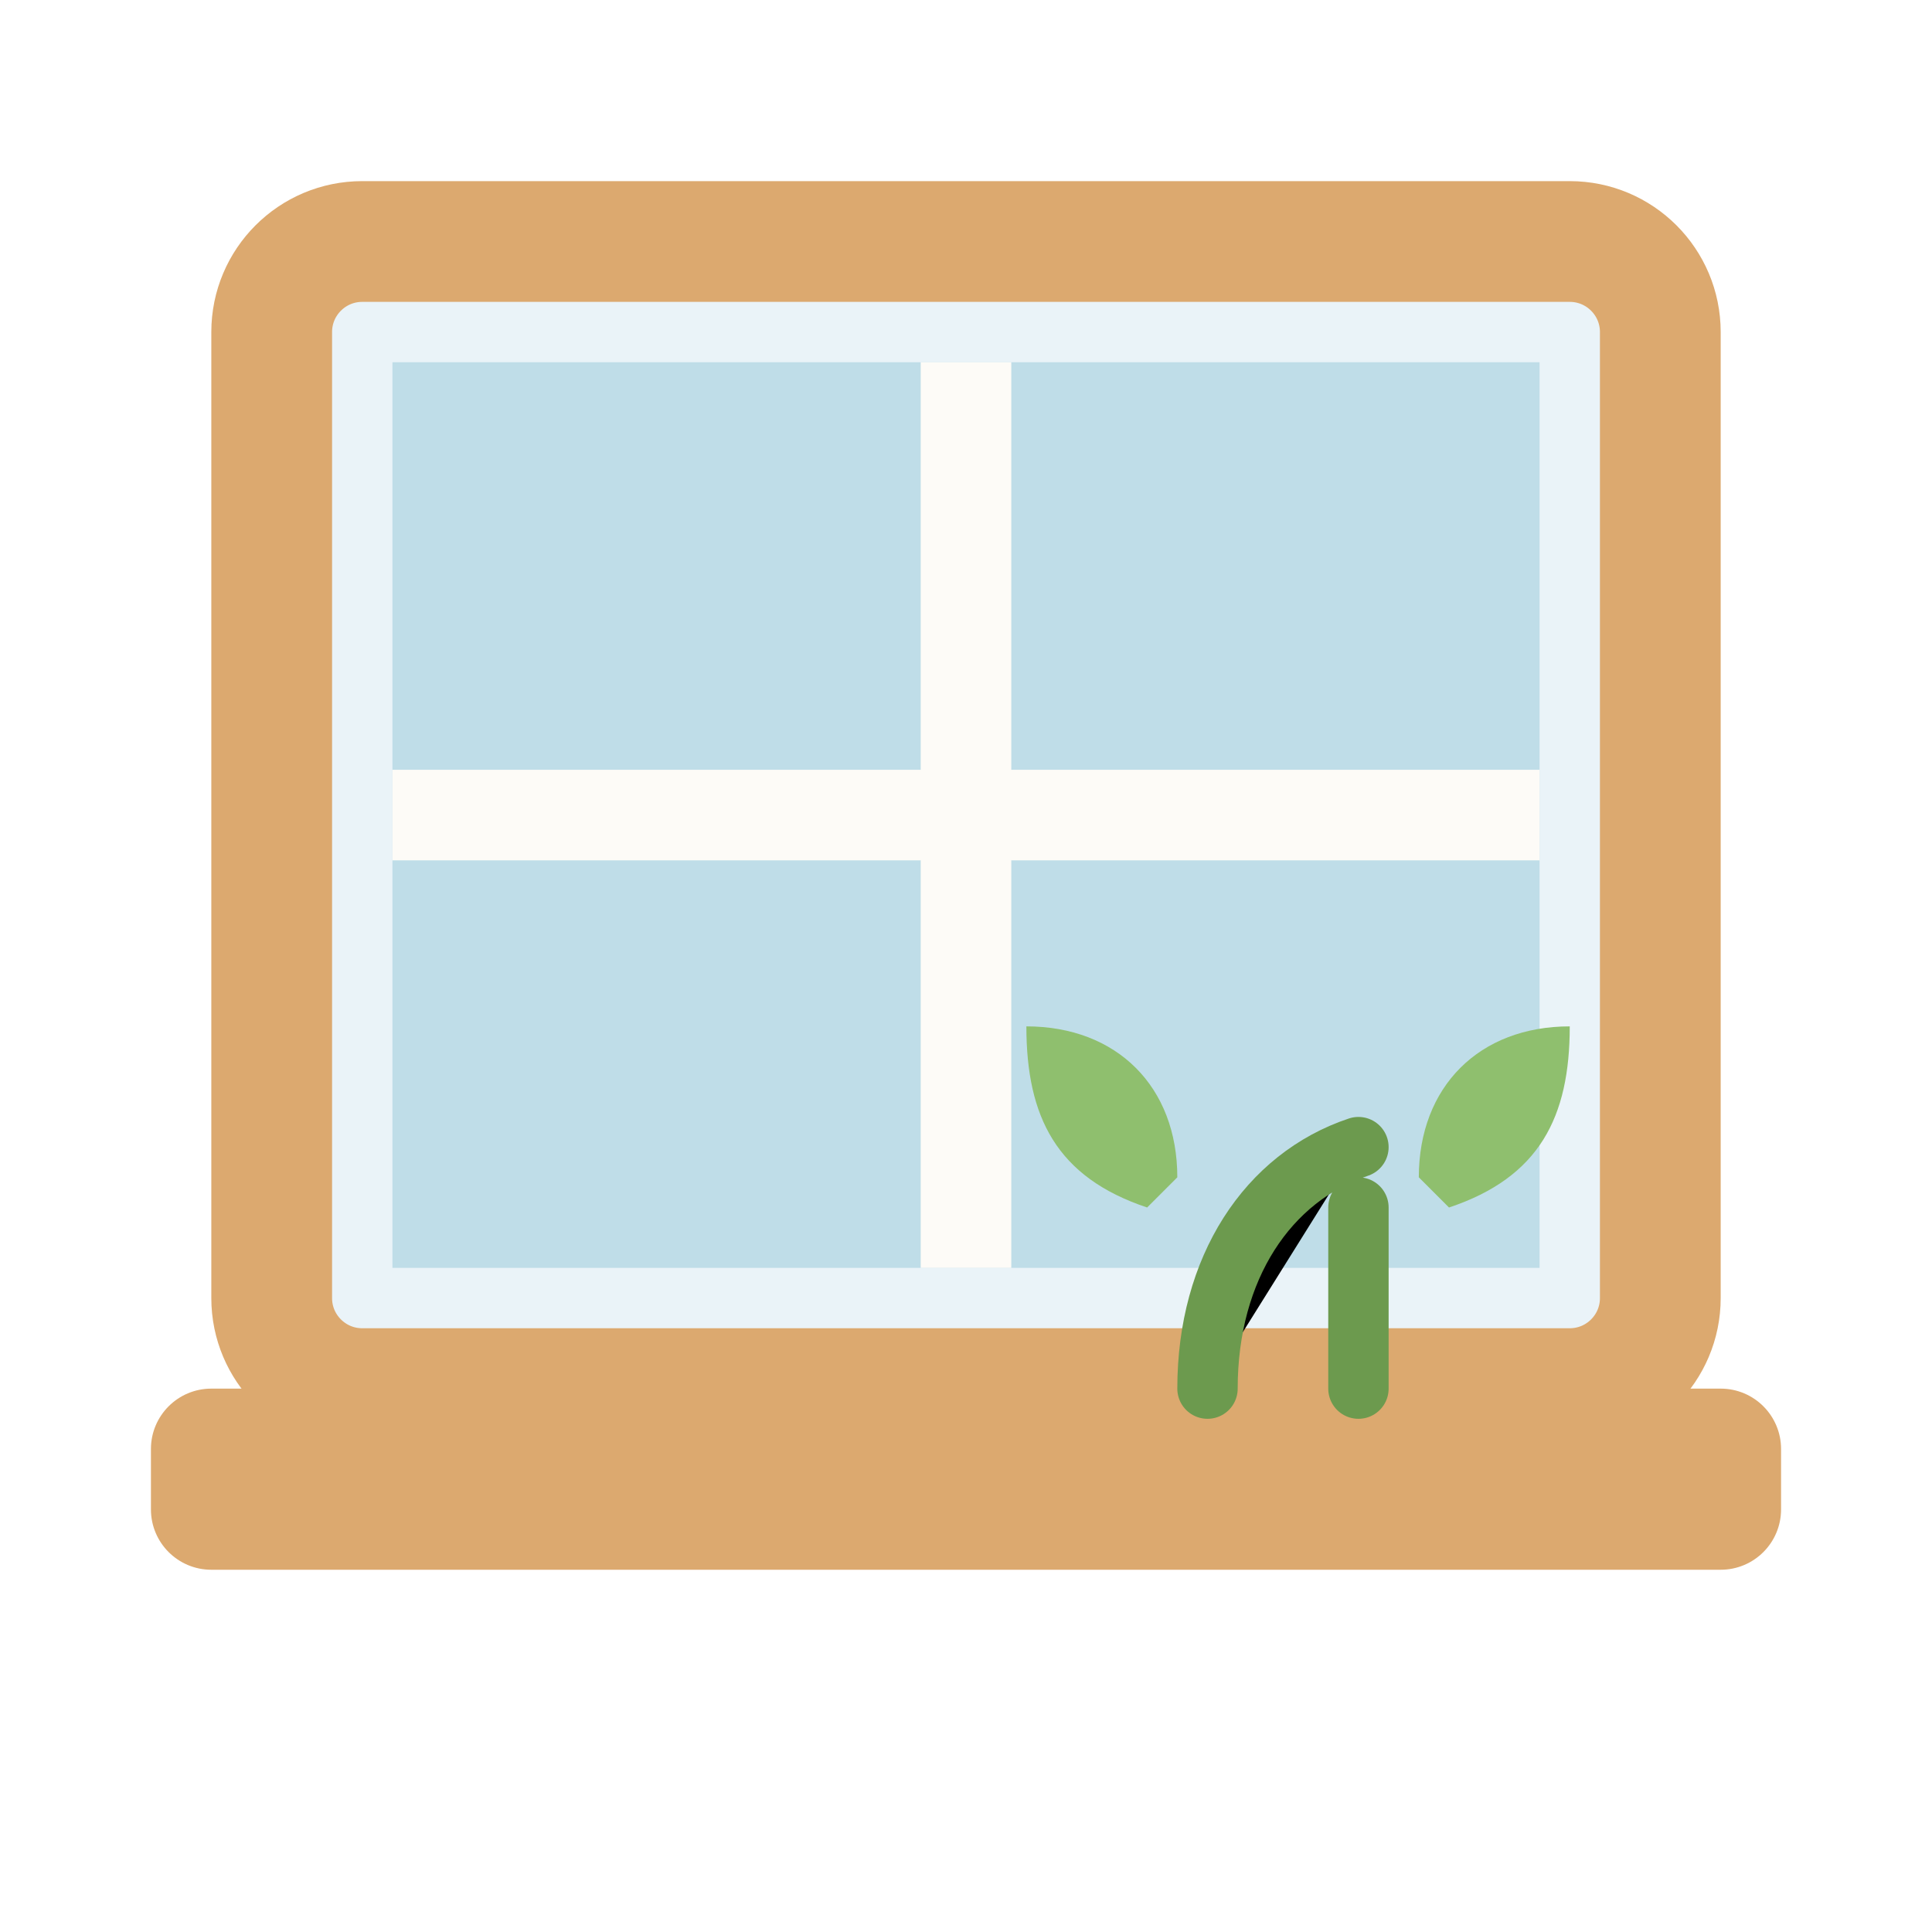
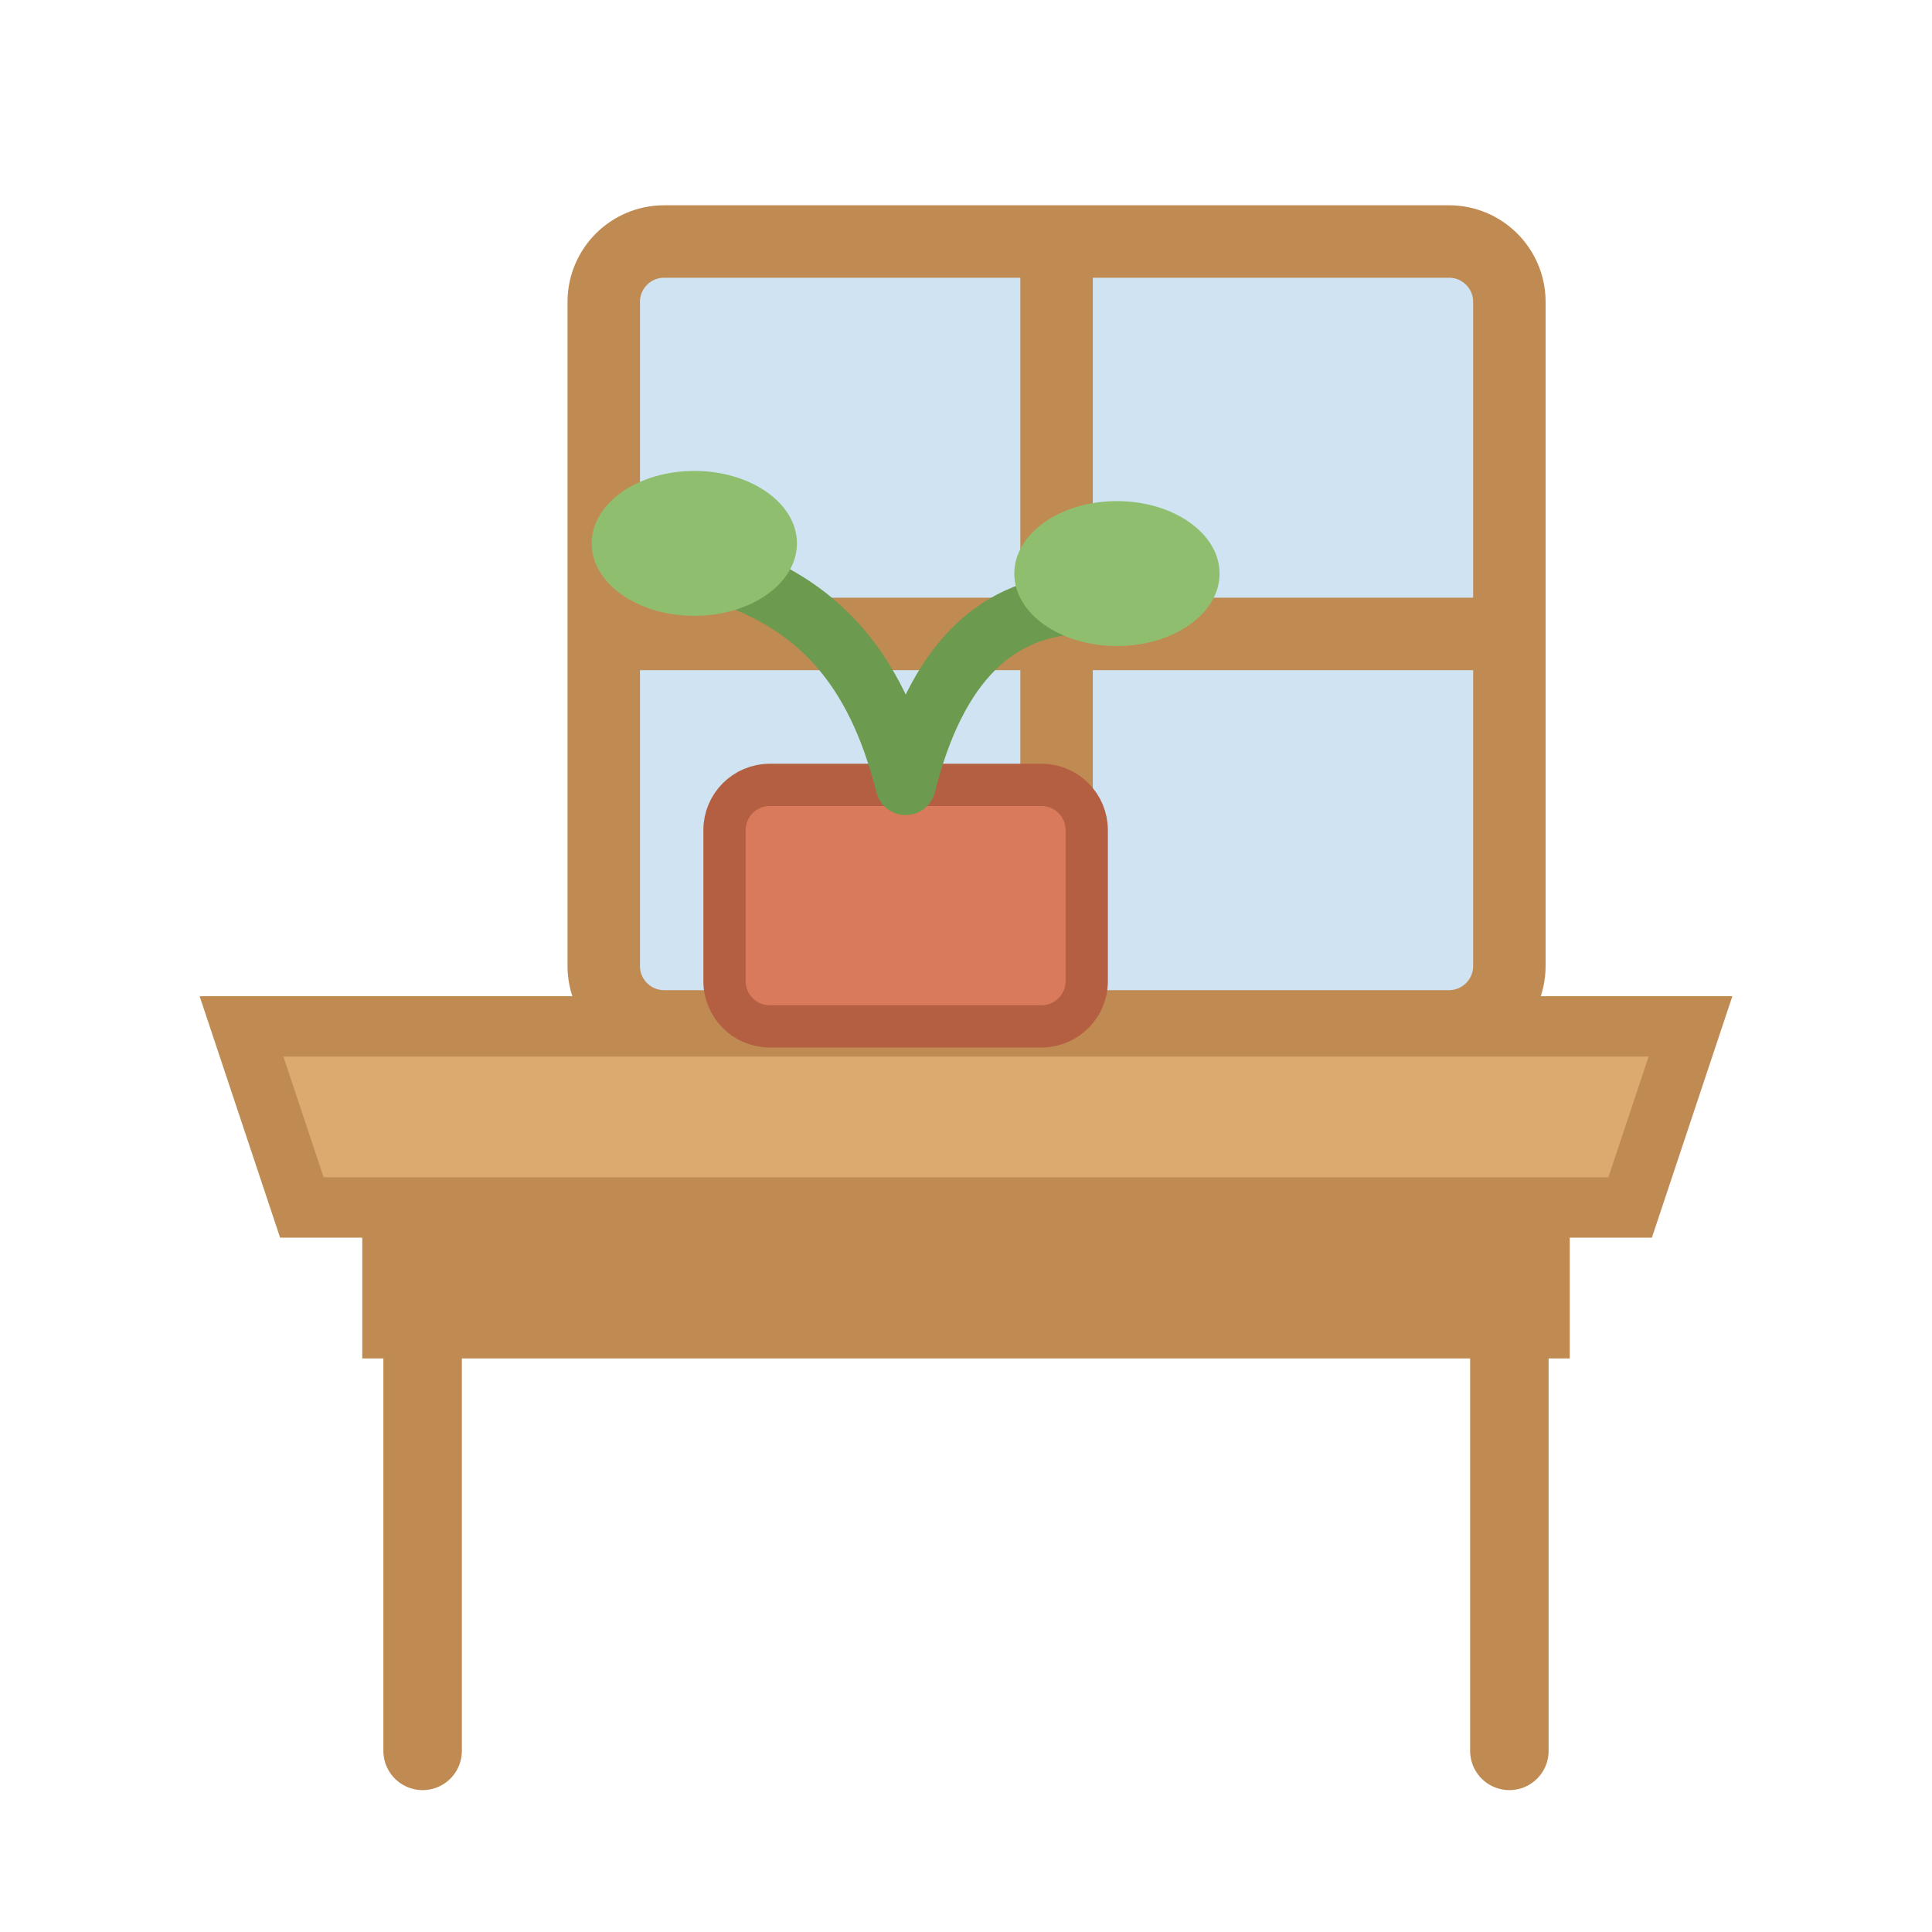
<svg xmlns="http://www.w3.org/2000/svg" viewBox="0 0 64 64" width="64" height="64">
-   <rect x="9" y="8" width="46" height="38" rx="3" fill="#EAF3F8" stroke="#2A2A2E" stroke-opacity=".16" stroke-width="2" />
-   <rect x="13" y="12" width="38" height="30" fill="#BFDDE8" />
-   <path d="M32 12v30M13 27h38" stroke="#FDFBF7" stroke-width="3" />
-   <rect x="9" y="8" width="46" height="38" rx="3" fill="none" stroke="#DCA96F" stroke-width="4" />
-   <rect x="5" y="46" width="54" height="6" rx="2" fill="#DCA96F" />
-   <path d="M40 46c0-4 2-7 5-8M45 46v-6" stroke="#6C9A4E" stroke-width="2" stroke-linecap="round" />
-   <path d="M38 40c-3-1-4-3-4-6 3 0 5 2 5 5z" fill="#8FBF6E" />
-   <path d="M48 40c3-1 4-3 4-6-3 0-5 2-5 5z" fill="#8FBF6E" />
+   <rect x="20" y="8" width="30" height="26" rx="2" fill="#CFE3F2" stroke="#C08B52" stroke-width="2.4" />
+   <path d="M35 8v26M20 21h30" stroke="#C08B52" stroke-width="2.4" />
+   <path d="M8 34h48l-2 6H10z" fill="#DCA96F" stroke="#C08B52" stroke-width="2" />
+   <rect x="12" y="40" width="40" height="5" fill="#C08B52" />
+   <path d="M14 45v13M50 45v13" stroke="#C08B52" stroke-width="2.6" stroke-linecap="round" />
+   <rect x="24" y="26" width="12" height="8" rx="1.5" fill="#D97B5A" stroke="#B45F42" stroke-width="1.4" />
+   <path d="M30 26c-1-4-3-6-6-7M30 26c1-4 3-6 6-6" stroke="#6C9A4E" stroke-width="2" fill="none" stroke-linecap="round" />
+   <g fill="#8FBF6E">
+     <ellipse cx="23" cy="18" rx="3.4" ry="2.4" />
+     <ellipse cx="37" cy="19" rx="3.4" ry="2.4" />
+   </g>
</svg>
